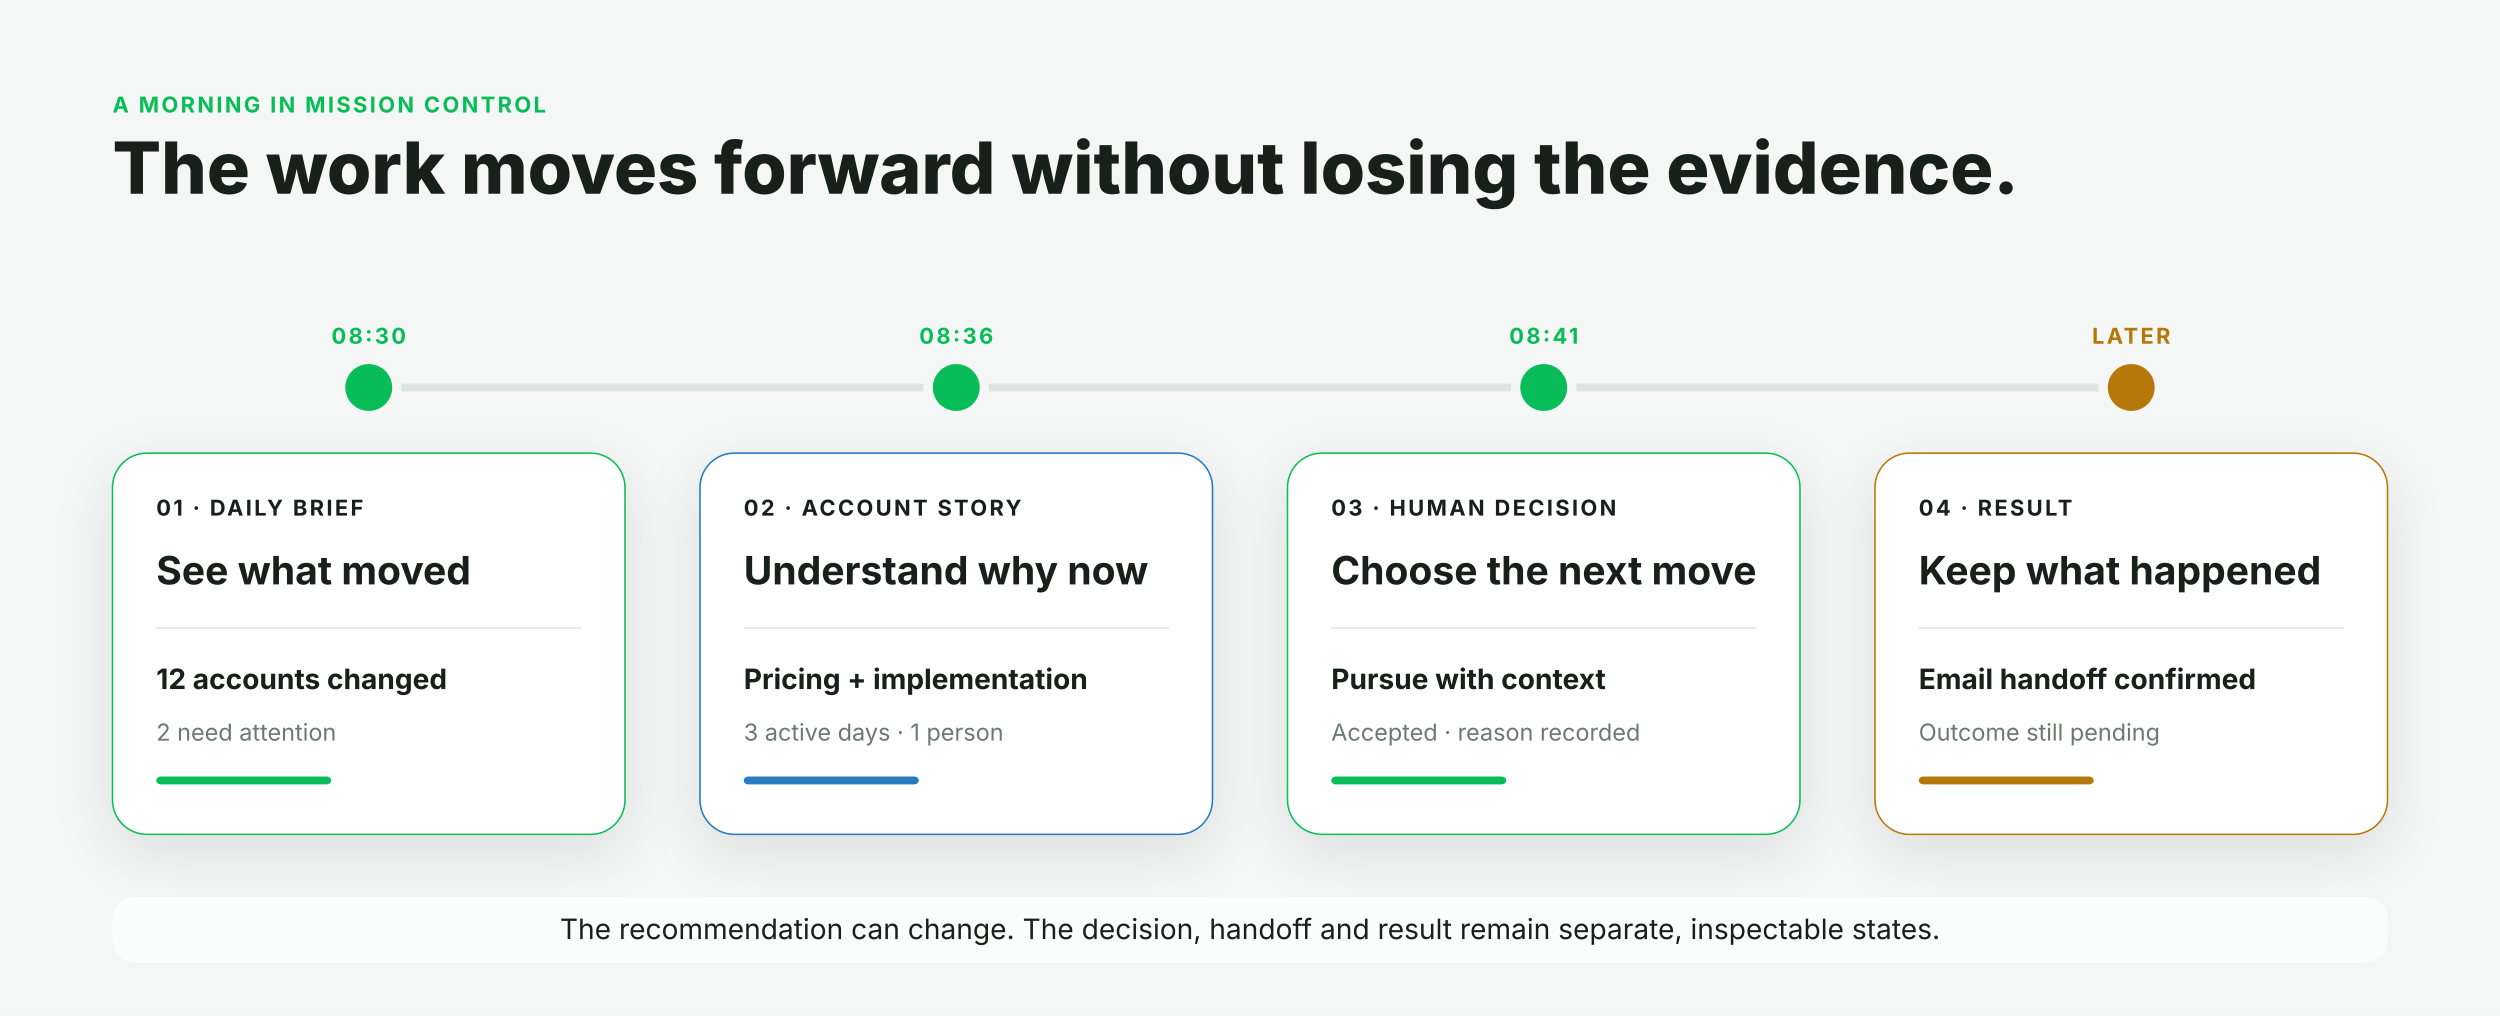
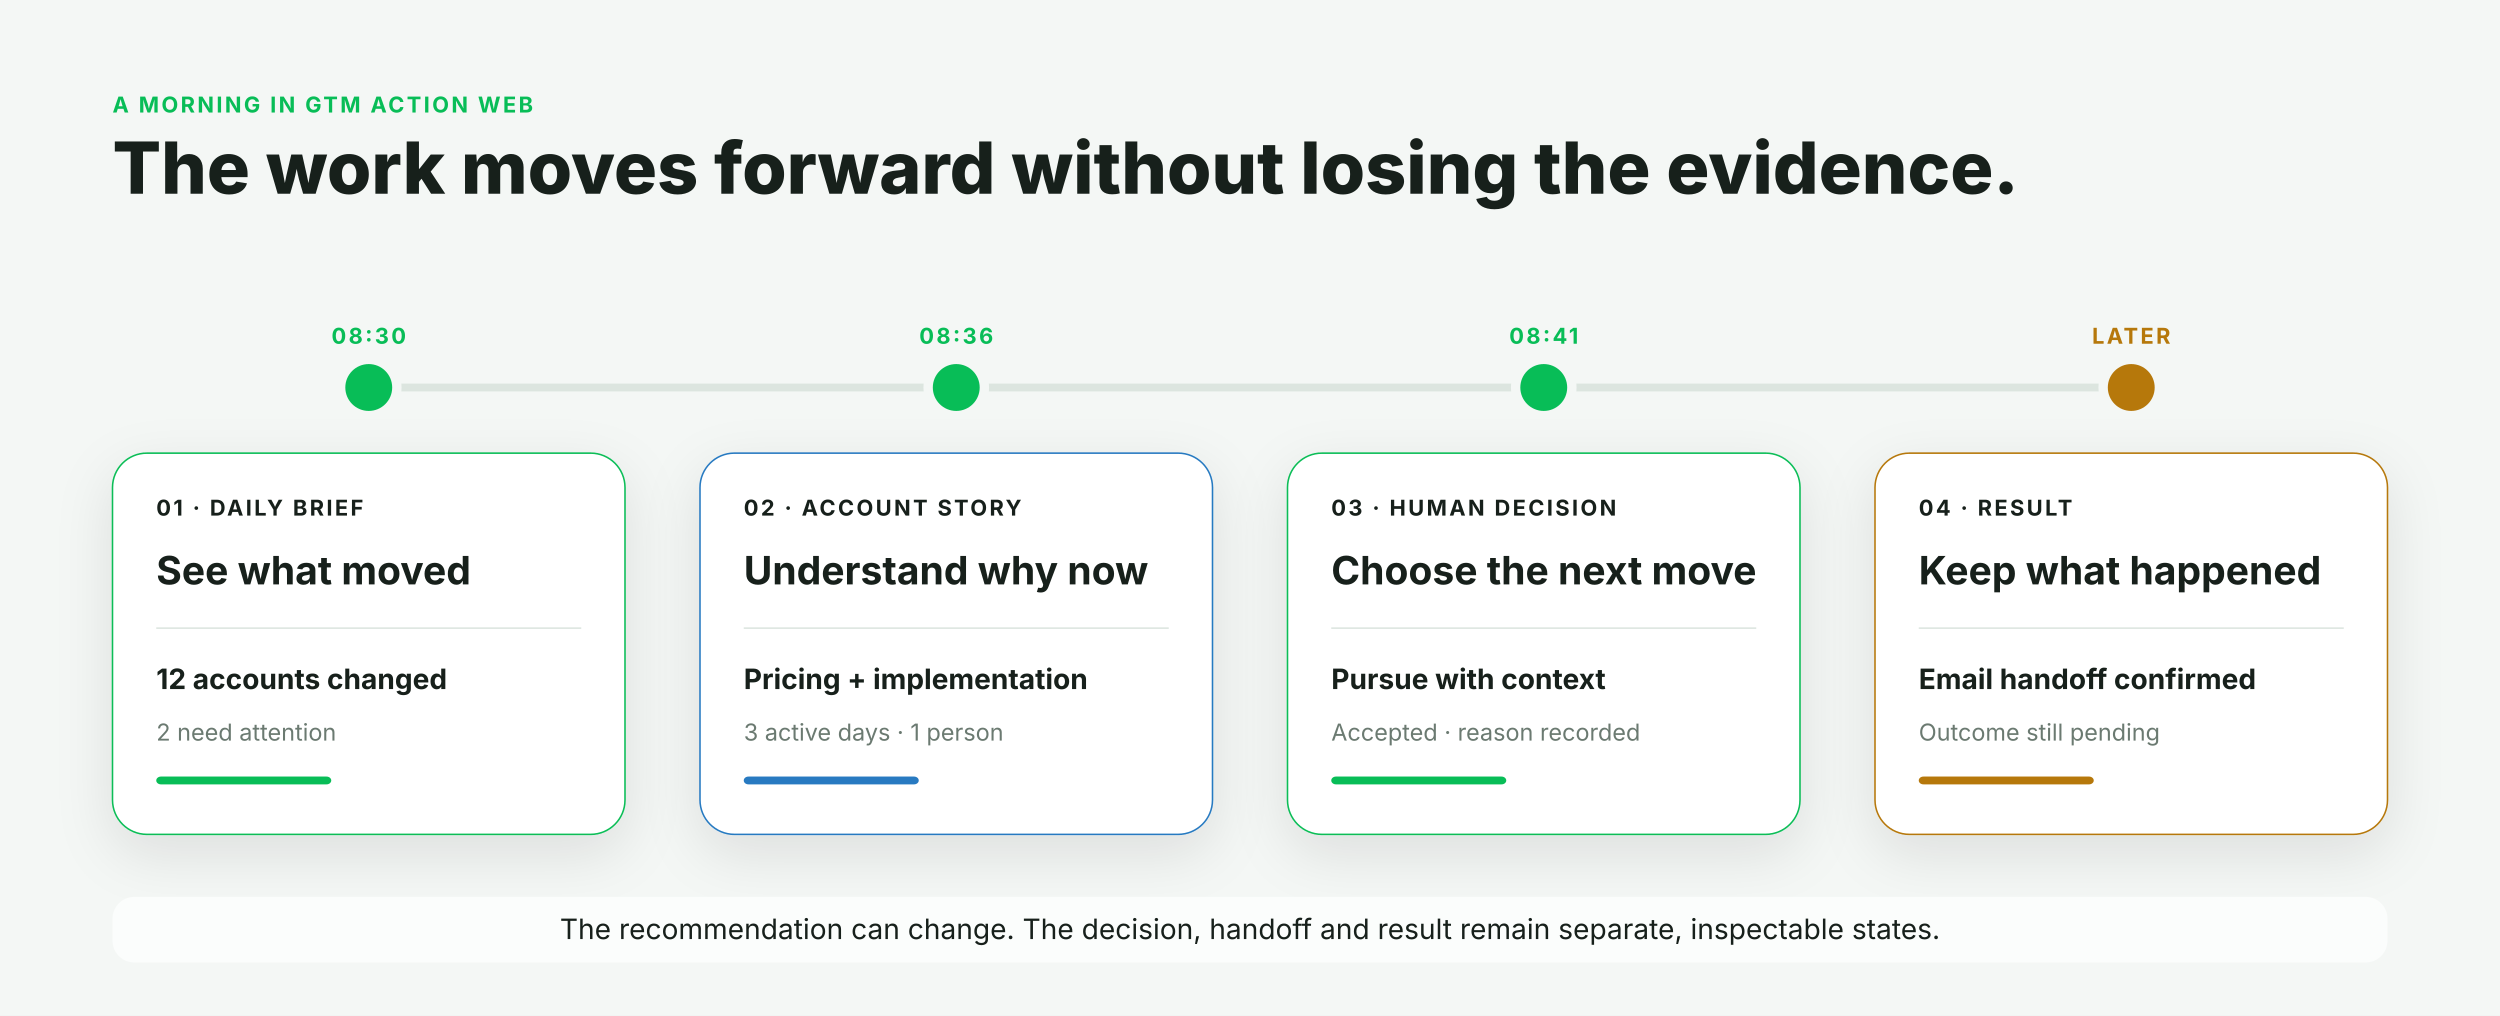
- <svg xmlns="http://www.w3.org/2000/svg" width="1600" height="650" viewBox="0 0 1600 650" role="img" aria-label="A human operating journey through Mission Control">
+ <svg xmlns="http://www.w3.org/2000/svg" width="1600" height="650" viewBox="0 0 1600 650" role="img" aria-label="A human operating journey through GTM Action Web">
  <defs>
    <filter id="shadow" x="-20%" y="-20%" width="140%" height="160%">
      <feDropShadow dx="0" dy="12" stdDeviation="18" flood-color="#00130a" flood-opacity=".10" />
    </filter>
    <linearGradient id="accent" x1="0" y1="0" x2="1" y2="1">
      <stop stop-color="#08bd57" />
      <stop offset="1" stop-color="#35d6a0" />
    </linearGradient>
    <style>
    text{font-family:Inter,-apple-system,BlinkMacSystemFont,"Segoe UI",sans-serif;fill:#17201b}
    .muted{fill:#6b7a71} .green{fill:#08bd57} .amber{fill:#b6780b} .blue{fill:#287ac1} .red{fill:#be445b}
    .label{font-size:14px;font-weight:700;letter-spacing:1.5px} .small{font-size:15px} .body{font-size:18px} .h3{font-size:21px;font-weight:700}.h2{font-size:30px;font-weight:750}.h1{font-size:46px;font-weight:780}
  </style>
  </defs>
  <rect width="100%" height="100%" fill="#f4f7f5" />
-   <text x="72" y="72" class="label green">A MORNING IN MISSION CONTROL</text>
+   <text x="72" y="72" class="label green">A MORNING IN GTM ACTION WEB</text>
  <text x="72" y="124" class="h1">The work moves forward without losing the evidence.</text>
  <path d="M236 248H1364" stroke="#dce5df" stroke-width="5" stroke-linecap="round" />
  <circle cx="236" cy="248" r="18" fill="#08bd57" stroke="#f4f7f5" stroke-width="6" />
  <text x="236" y="220" text-anchor="middle" class="label green">08:30</text>
  <circle cx="612" cy="248" r="18" fill="#08bd57" stroke="#f4f7f5" stroke-width="6" />
  <text x="612" y="220" text-anchor="middle" class="label green">08:36</text>
  <circle cx="988" cy="248" r="18" fill="#08bd57" stroke="#f4f7f5" stroke-width="6" />
  <text x="988" y="220" text-anchor="middle" class="label green">08:41</text>
  <circle cx="1364" cy="248" r="18" fill="#b6780b" stroke="#f4f7f5" stroke-width="6" />
  <text x="1364" y="220" text-anchor="middle" class="label amber">LATER</text>
  <rect x="72" y="290" width="328" height="244" rx="22" fill="#ffffff" stroke="#08bd57" filter="url(#shadow)" />
  <text x="100" y="330" class="label" fill="#08bd57">01 · DAILY BRIEF</text>
  <text x="100" y="374" font-size="25" font-weight="750">See what moved</text>
  <path d="M100 402h272" stroke="#dce5df" />
  <text x="100" y="441" class="body" font-weight="720">12 accounts changed</text>
  <text x="100" y="474" class="small muted">2 need attention</text>
  <rect x="100" y="497" width="112" height="5" rx="3" fill="#08bd57" />
  <rect x="448" y="290" width="328" height="244" rx="22" fill="#ffffff" stroke="#287ac1" filter="url(#shadow)" />
  <text x="476" y="330" class="label" fill="#287ac1">02 · ACCOUNT STORY</text>
  <text x="476" y="374" font-size="25" font-weight="750">Understand why now</text>
  <path d="M476 402h272" stroke="#dce5df" />
  <text x="476" y="441" class="body" font-weight="720">Pricing + implementation</text>
  <text x="476" y="474" class="small muted">3 active days · 1 person</text>
  <rect x="476" y="497" width="112" height="5" rx="3" fill="#287ac1" />
  <rect x="824" y="290" width="328" height="244" rx="22" fill="#ffffff" stroke="#08bd57" filter="url(#shadow)" />
  <text x="852" y="330" class="label" fill="#08bd57">03 · HUMAN DECISION</text>
  <text x="852" y="374" font-size="25" font-weight="750">Choose the next move</text>
  <path d="M852 402h272" stroke="#dce5df" />
  <text x="852" y="441" class="body" font-weight="720">Pursue with context</text>
  <text x="852" y="474" class="small muted">Accepted · reason recorded</text>
  <rect x="852" y="497" width="112" height="5" rx="3" fill="#08bd57" />
  <rect x="1200" y="290" width="328" height="244" rx="22" fill="#ffffff" stroke="#b6780b" filter="url(#shadow)" />
  <text x="1228" y="330" class="label" fill="#b6780b">04 · RESULT</text>
  <text x="1228" y="374" font-size="25" font-weight="750">Keep what happened</text>
  <path d="M1228 402h272" stroke="#dce5df" />
  <text x="1228" y="441" class="body" font-weight="720">Email handoff confirmed</text>
  <text x="1228" y="474" class="small muted">Outcome still pending</text>
  <rect x="1228" y="497" width="112" height="5" rx="3" fill="#b6780b" />
  <rect x="72" y="574" width="1456" height="42" rx="14" fill="#fbfdfc" />
  <text x="800" y="601" text-anchor="middle" class="body">The recommendation can change. The decision, handoff and result remain separate, inspectable states.</text>
</svg>
